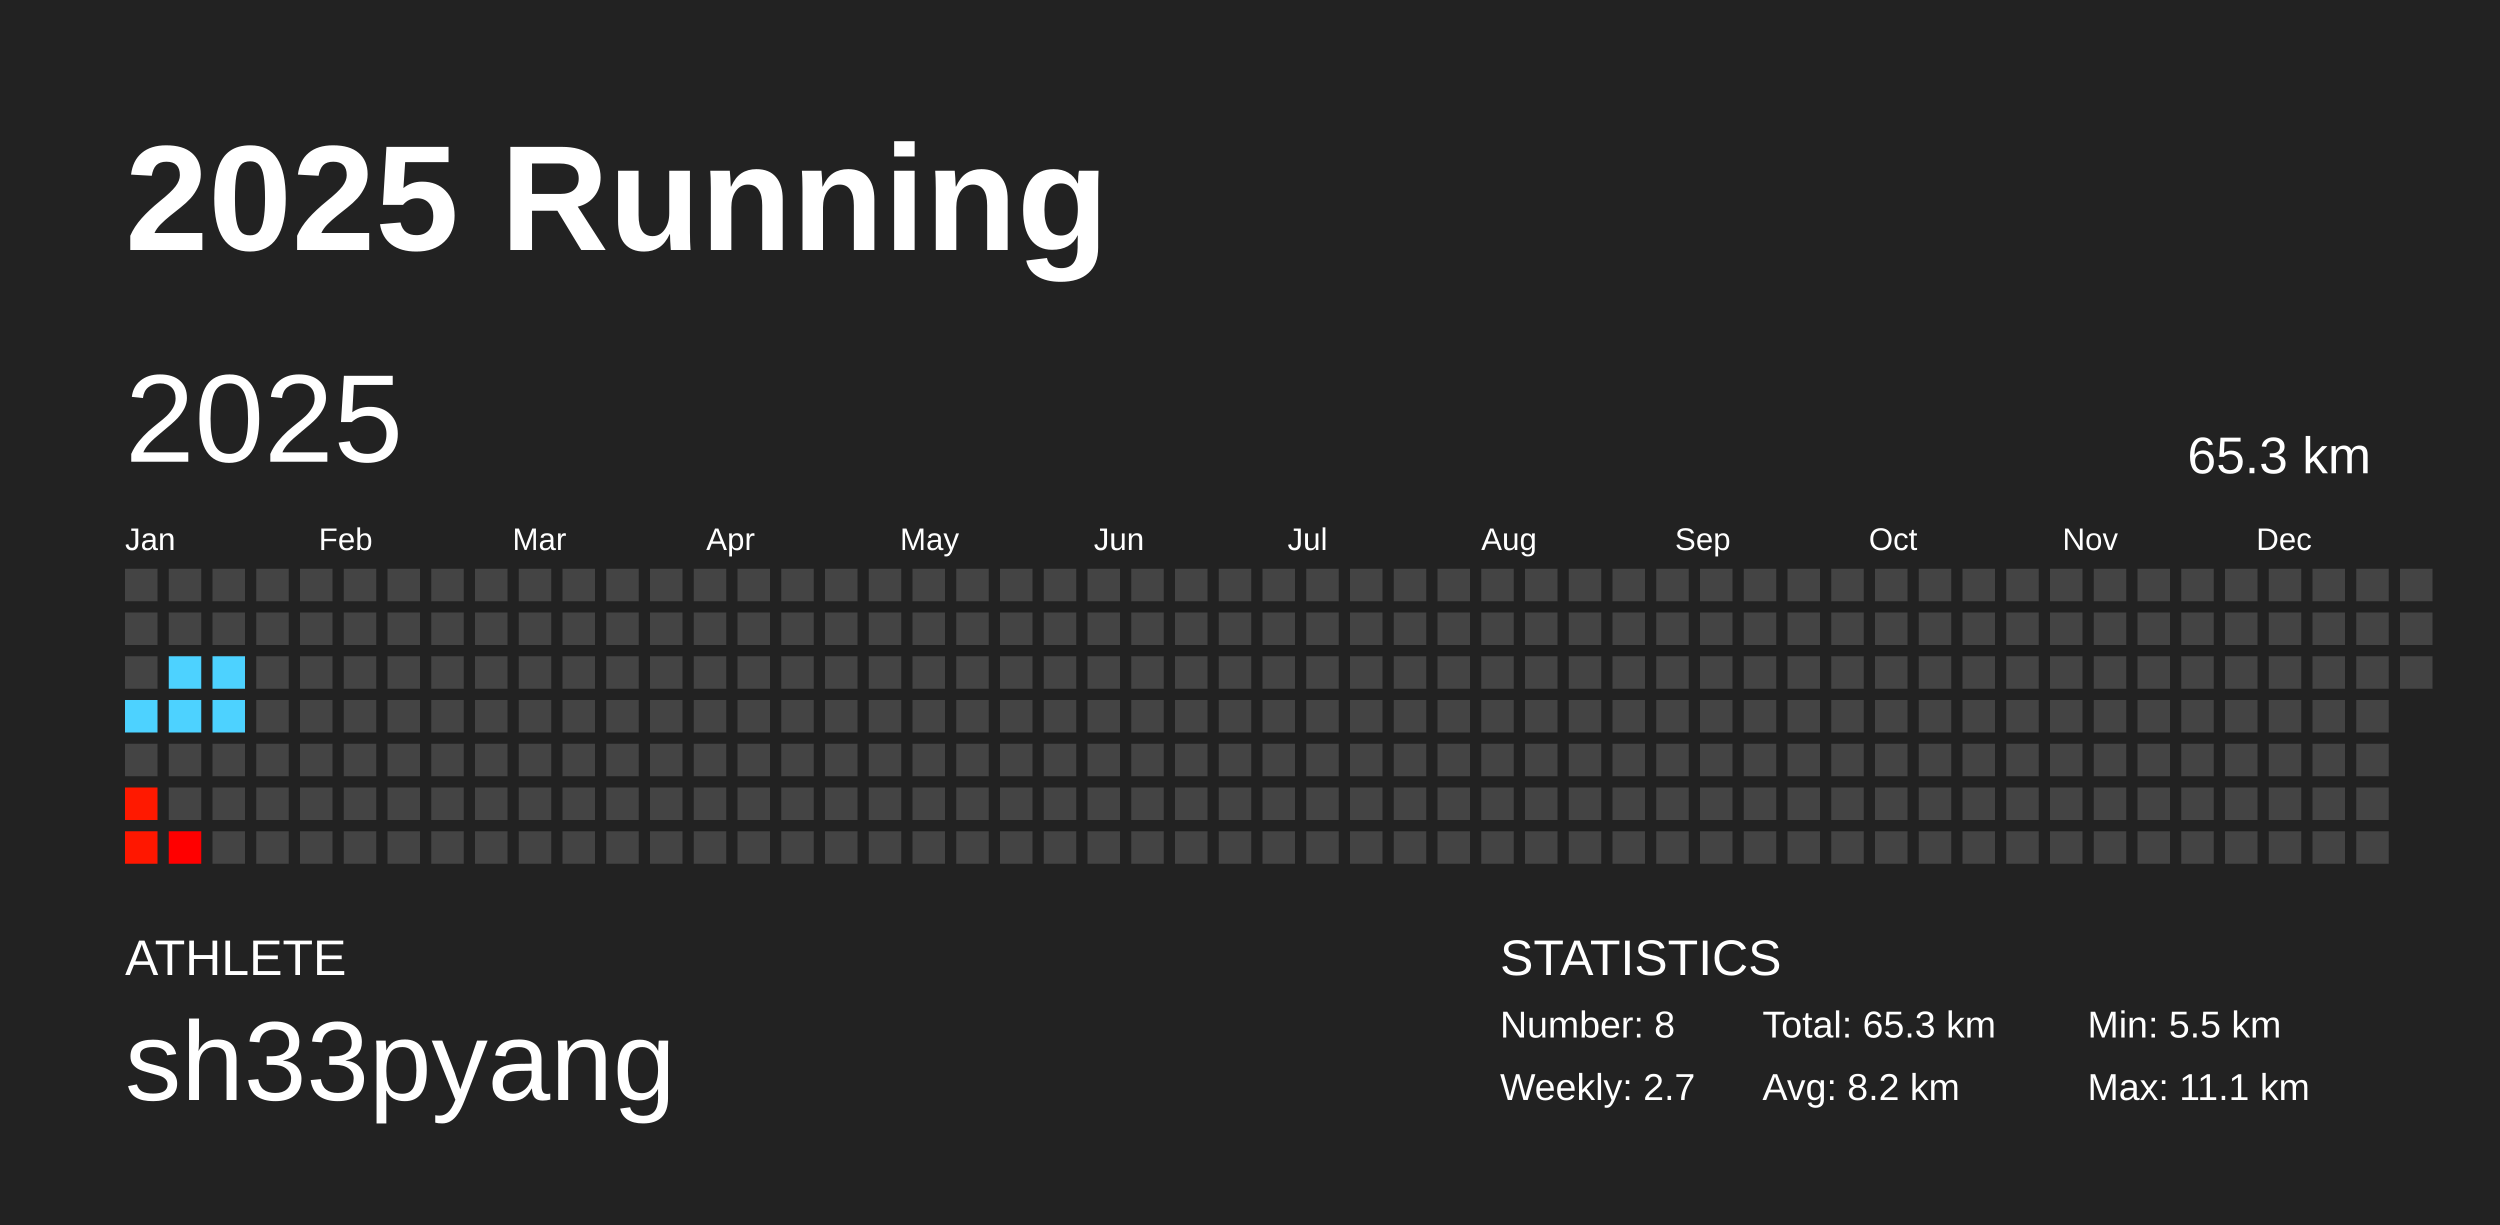
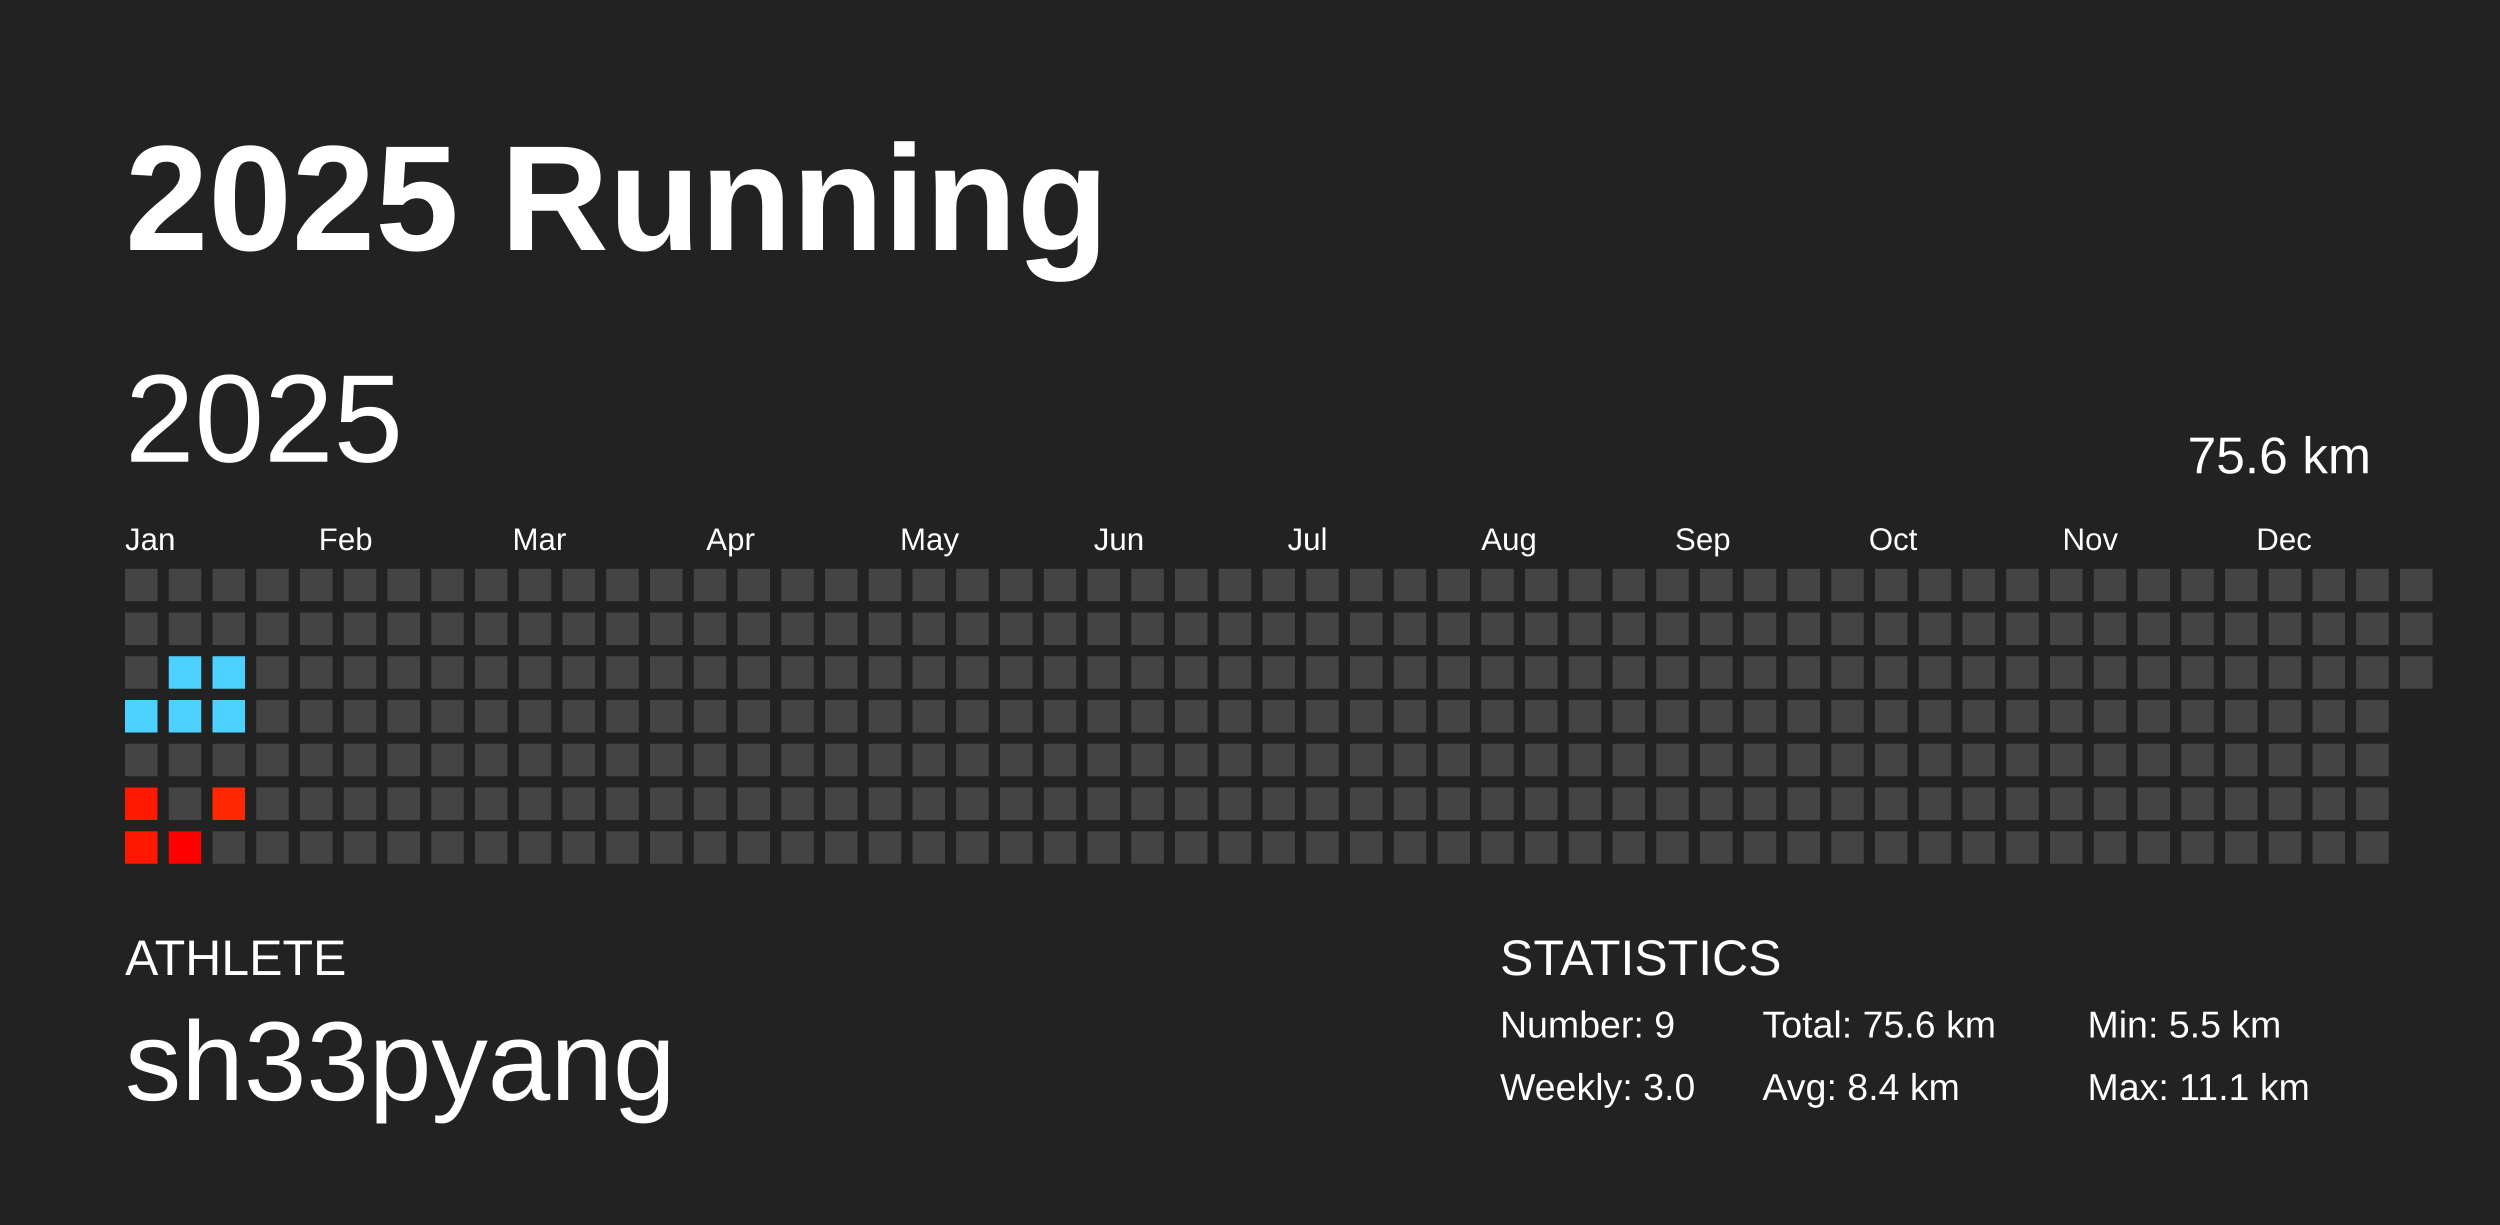
<svg xmlns="http://www.w3.org/2000/svg" baseProfile="full" height="98mm" version="1.1" viewBox="0,0,200,98" width="200mm">
  <defs />
  <rect fill="#222222" height="98" width="200" x="0" y="0" />
  <text fill="#FFFFFF" style="font-size:12px; font-family:Arial; font-weight:bold;" x="10" y="20">2025 Running</text>
  <text fill="#FFFFFF" style="font-size:4px; font-family:Arial" x="10" y="78">ATHLETE</text>
  <text fill="#FFFFFF" style="font-size:9px; font-family:Arial" x="10" y="88">sh33pyang</text>
  <text fill="#FFFFFF" style="font-size:4px; font-family:Arial" x="120" y="78">STATISTICS</text>
-   <text fill="#FFFFFF" style="font-size:3px; font-family:Arial" x="120" y="83">Number: 8</text>
-   <text fill="#FFFFFF" style="font-size:3px; font-family:Arial" x="120" y="88">Weekly: 2.7</text>
-   <text fill="#FFFFFF" style="font-size:3px; font-family:Arial" x="141" y="83">Total: 65.3 km</text>
-   <text fill="#FFFFFF" style="font-size:3px; font-family:Arial" x="141" y="88">Avg: 8.2 km</text>
+   <text fill="#FFFFFF" style="font-size:3px; font-family:Arial" x="120" y="83">Number: 9</text>
+   <text fill="#FFFFFF" style="font-size:3px; font-family:Arial" x="120" y="88">Weekly: 3.0</text>
+   <text fill="#FFFFFF" style="font-size:3px; font-family:Arial" x="141" y="83">Total: 75.6 km</text>
+   <text fill="#FFFFFF" style="font-size:3px; font-family:Arial" x="141" y="88">Avg: 8.4 km</text>
  <text fill="#FFFFFF" style="font-size:3px; font-family:Arial" x="167" y="83">Min: 5.5 km</text>
  <text fill="#FFFFFF" style="font-size:3px; font-family:Arial" x="167" y="88">Max: 11.1 km</text>
  <text dominant-baseline="hanging" fill="#FFFFFF" style="font-size:10.0px; font-family:Arial;" x="10" y="30">2025</text>
-   <text dominant-baseline="hanging" fill="#FFFFFF" style="font-size:4.125px; font-family:Arial;" x="175" y="35">65.3 km</text>
+   <text dominant-baseline="hanging" fill="#FFFFFF" style="font-size:4.125px; font-family:Arial;" x="175" y="35">75.6 km</text>
  <text fill="#FFFFFF" style="font-size:2.5px; font-family:Arial" x="10.0" y="44">Jan</text>
  <text fill="#FFFFFF" style="font-size:2.5px; font-family:Arial" x="25.5" y="44">Feb</text>
  <text fill="#FFFFFF" style="font-size:2.5px; font-family:Arial" x="41.0" y="44">Mar</text>
  <text fill="#FFFFFF" style="font-size:2.5px; font-family:Arial" x="56.5" y="44">Apr</text>
  <text fill="#FFFFFF" style="font-size:2.5px; font-family:Arial" x="72.0" y="44">May</text>
  <text fill="#FFFFFF" style="font-size:2.5px; font-family:Arial" x="87.5" y="44">Jun</text>
  <text fill="#FFFFFF" style="font-size:2.5px; font-family:Arial" x="103.0" y="44">Jul</text>
  <text fill="#FFFFFF" style="font-size:2.5px; font-family:Arial" x="118.5" y="44">Aug</text>
  <text fill="#FFFFFF" style="font-size:2.5px; font-family:Arial" x="134.0" y="44">Sep</text>
  <text fill="#FFFFFF" style="font-size:2.5px; font-family:Arial" x="149.5" y="44">Oct</text>
  <text fill="#FFFFFF" style="font-size:2.5px; font-family:Arial" x="165.0" y="44">Nov</text>
  <text fill="#FFFFFF" style="font-size:2.5px; font-family:Arial" x="180.5" y="44">Dec</text>
  <rect fill="#444444" height="2.6" width="2.6" x="10.0" y="45.5" />
  <rect fill="#444444" height="2.6" width="2.6" x="10.0" y="49.0" />
  <rect fill="#444444" height="2.6" width="2.6" x="10.0" y="52.5" />
  <rect fill="#4dd2ff" height="2.6" width="2.6" x="10.0" y="56.0" />
  <rect fill="#444444" height="2.6" width="2.6" x="10.0" y="59.5" />
  <rect fill="#ff1900" height="2.6" width="2.6" x="10.0" y="63.0" />
  <rect fill="#ff1700" height="2.6" width="2.6" x="10.0" y="66.5" />
  <rect fill="#444444" height="2.6" width="2.6" x="13.5" y="45.5" />
  <rect fill="#444444" height="2.6" width="2.6" x="13.5" y="49.0" />
  <rect fill="#4dd2ff" height="2.6" width="2.6" x="13.5" y="52.5" />
  <rect fill="#4dd2ff" height="2.6" width="2.6" x="13.5" y="56.0" />
  <rect fill="#444444" height="2.6" width="2.6" x="13.5" y="59.5" />
  <rect fill="#444444" height="2.6" width="2.6" x="13.5" y="63.0" />
  <rect fill="#ff0000" height="2.6" width="2.6" x="13.5" y="66.5" />
  <rect fill="#444444" height="2.6" width="2.6" x="17.0" y="45.5" />
  <rect fill="#444444" height="2.6" width="2.6" x="17.0" y="49.0" />
  <rect fill="#4dd2ff" height="2.6" width="2.6" x="17.0" y="52.5" />
  <rect fill="#4dd2ff" height="2.6" width="2.6" x="17.0" y="56.0" />
  <rect fill="#444444" height="2.6" width="2.6" x="17.0" y="59.5" />
-   <rect fill="#444444" height="2.6" width="2.6" x="17.0" y="63.0" />
+   <rect fill="#ff2800" height="2.6" width="2.6" x="17.0" y="63.0" />
  <rect fill="#444444" height="2.6" width="2.6" x="17.0" y="66.5" />
  <rect fill="#444444" height="2.6" width="2.6" x="20.5" y="45.5" />
  <rect fill="#444444" height="2.6" width="2.6" x="20.5" y="49.0" />
  <rect fill="#444444" height="2.6" width="2.6" x="20.5" y="52.5" />
  <rect fill="#444444" height="2.6" width="2.6" x="20.5" y="56.0" />
  <rect fill="#444444" height="2.6" width="2.6" x="20.5" y="59.5" />
  <rect fill="#444444" height="2.6" width="2.6" x="20.5" y="63.0" />
  <rect fill="#444444" height="2.6" width="2.6" x="20.5" y="66.5" />
  <rect fill="#444444" height="2.6" width="2.6" x="24.0" y="45.5" />
  <rect fill="#444444" height="2.6" width="2.6" x="24.0" y="49.0" />
  <rect fill="#444444" height="2.6" width="2.6" x="24.0" y="52.5" />
  <rect fill="#444444" height="2.6" width="2.6" x="24.0" y="56.0" />
  <rect fill="#444444" height="2.6" width="2.6" x="24.0" y="59.5" />
  <rect fill="#444444" height="2.6" width="2.6" x="24.0" y="63.0" />
  <rect fill="#444444" height="2.6" width="2.6" x="24.0" y="66.5" />
  <rect fill="#444444" height="2.6" width="2.6" x="27.5" y="45.5" />
  <rect fill="#444444" height="2.6" width="2.6" x="27.5" y="49.0" />
  <rect fill="#444444" height="2.6" width="2.6" x="27.5" y="52.5" />
  <rect fill="#444444" height="2.6" width="2.6" x="27.5" y="56.0" />
  <rect fill="#444444" height="2.6" width="2.6" x="27.5" y="59.5" />
  <rect fill="#444444" height="2.6" width="2.6" x="27.5" y="63.0" />
  <rect fill="#444444" height="2.6" width="2.6" x="27.5" y="66.5" />
  <rect fill="#444444" height="2.6" width="2.6" x="31.0" y="45.5" />
  <rect fill="#444444" height="2.6" width="2.6" x="31.0" y="49.0" />
  <rect fill="#444444" height="2.6" width="2.6" x="31.0" y="52.5" />
  <rect fill="#444444" height="2.6" width="2.6" x="31.0" y="56.0" />
  <rect fill="#444444" height="2.6" width="2.6" x="31.0" y="59.5" />
  <rect fill="#444444" height="2.6" width="2.6" x="31.0" y="63.0" />
  <rect fill="#444444" height="2.6" width="2.6" x="31.0" y="66.5" />
  <rect fill="#444444" height="2.6" width="2.6" x="34.5" y="45.5" />
  <rect fill="#444444" height="2.6" width="2.6" x="34.5" y="49.0" />
  <rect fill="#444444" height="2.6" width="2.6" x="34.5" y="52.5" />
  <rect fill="#444444" height="2.6" width="2.6" x="34.5" y="56.0" />
  <rect fill="#444444" height="2.6" width="2.6" x="34.5" y="59.5" />
  <rect fill="#444444" height="2.6" width="2.6" x="34.5" y="63.0" />
  <rect fill="#444444" height="2.6" width="2.6" x="34.5" y="66.5" />
  <rect fill="#444444" height="2.6" width="2.6" x="38.0" y="45.5" />
  <rect fill="#444444" height="2.6" width="2.6" x="38.0" y="49.0" />
  <rect fill="#444444" height="2.6" width="2.6" x="38.0" y="52.5" />
  <rect fill="#444444" height="2.6" width="2.6" x="38.0" y="56.0" />
  <rect fill="#444444" height="2.6" width="2.6" x="38.0" y="59.5" />
  <rect fill="#444444" height="2.6" width="2.6" x="38.0" y="63.0" />
  <rect fill="#444444" height="2.6" width="2.6" x="38.0" y="66.5" />
  <rect fill="#444444" height="2.6" width="2.6" x="41.5" y="45.5" />
  <rect fill="#444444" height="2.6" width="2.6" x="41.5" y="49.0" />
  <rect fill="#444444" height="2.6" width="2.6" x="41.5" y="52.5" />
  <rect fill="#444444" height="2.6" width="2.6" x="41.5" y="56.0" />
  <rect fill="#444444" height="2.6" width="2.6" x="41.5" y="59.5" />
  <rect fill="#444444" height="2.6" width="2.6" x="41.5" y="63.0" />
  <rect fill="#444444" height="2.6" width="2.6" x="41.5" y="66.5" />
  <rect fill="#444444" height="2.6" width="2.6" x="45.0" y="45.5" />
  <rect fill="#444444" height="2.6" width="2.6" x="45.0" y="49.0" />
  <rect fill="#444444" height="2.6" width="2.6" x="45.0" y="52.5" />
  <rect fill="#444444" height="2.6" width="2.6" x="45.0" y="56.0" />
  <rect fill="#444444" height="2.6" width="2.6" x="45.0" y="59.5" />
  <rect fill="#444444" height="2.6" width="2.6" x="45.0" y="63.0" />
  <rect fill="#444444" height="2.6" width="2.6" x="45.0" y="66.5" />
  <rect fill="#444444" height="2.6" width="2.6" x="48.5" y="45.5" />
  <rect fill="#444444" height="2.6" width="2.6" x="48.5" y="49.0" />
  <rect fill="#444444" height="2.6" width="2.6" x="48.5" y="52.5" />
  <rect fill="#444444" height="2.6" width="2.6" x="48.5" y="56.0" />
  <rect fill="#444444" height="2.6" width="2.6" x="48.5" y="59.5" />
  <rect fill="#444444" height="2.6" width="2.6" x="48.5" y="63.0" />
  <rect fill="#444444" height="2.6" width="2.6" x="48.5" y="66.5" />
  <rect fill="#444444" height="2.6" width="2.6" x="52.0" y="45.5" />
  <rect fill="#444444" height="2.6" width="2.6" x="52.0" y="49.0" />
  <rect fill="#444444" height="2.6" width="2.6" x="52.0" y="52.5" />
  <rect fill="#444444" height="2.6" width="2.6" x="52.0" y="56.0" />
  <rect fill="#444444" height="2.6" width="2.6" x="52.0" y="59.5" />
  <rect fill="#444444" height="2.6" width="2.6" x="52.0" y="63.0" />
  <rect fill="#444444" height="2.6" width="2.6" x="52.0" y="66.5" />
  <rect fill="#444444" height="2.6" width="2.6" x="55.5" y="45.5" />
  <rect fill="#444444" height="2.6" width="2.6" x="55.5" y="49.0" />
  <rect fill="#444444" height="2.6" width="2.6" x="55.5" y="52.5" />
  <rect fill="#444444" height="2.6" width="2.6" x="55.5" y="56.0" />
  <rect fill="#444444" height="2.6" width="2.6" x="55.5" y="59.5" />
  <rect fill="#444444" height="2.6" width="2.6" x="55.5" y="63.0" />
  <rect fill="#444444" height="2.6" width="2.6" x="55.5" y="66.5" />
  <rect fill="#444444" height="2.6" width="2.6" x="59.0" y="45.5" />
  <rect fill="#444444" height="2.6" width="2.6" x="59.0" y="49.0" />
  <rect fill="#444444" height="2.6" width="2.6" x="59.0" y="52.5" />
  <rect fill="#444444" height="2.6" width="2.6" x="59.0" y="56.0" />
  <rect fill="#444444" height="2.6" width="2.6" x="59.0" y="59.5" />
  <rect fill="#444444" height="2.6" width="2.6" x="59.0" y="63.0" />
  <rect fill="#444444" height="2.6" width="2.6" x="59.0" y="66.5" />
  <rect fill="#444444" height="2.6" width="2.6" x="62.5" y="45.5" />
  <rect fill="#444444" height="2.6" width="2.6" x="62.5" y="49.0" />
  <rect fill="#444444" height="2.6" width="2.6" x="62.5" y="52.5" />
  <rect fill="#444444" height="2.6" width="2.6" x="62.5" y="56.0" />
  <rect fill="#444444" height="2.6" width="2.6" x="62.5" y="59.5" />
  <rect fill="#444444" height="2.6" width="2.6" x="62.5" y="63.0" />
  <rect fill="#444444" height="2.6" width="2.6" x="62.5" y="66.5" />
  <rect fill="#444444" height="2.6" width="2.6" x="66.0" y="45.5" />
  <rect fill="#444444" height="2.6" width="2.6" x="66.0" y="49.0" />
  <rect fill="#444444" height="2.6" width="2.6" x="66.0" y="52.5" />
  <rect fill="#444444" height="2.6" width="2.6" x="66.0" y="56.0" />
  <rect fill="#444444" height="2.6" width="2.6" x="66.0" y="59.5" />
  <rect fill="#444444" height="2.6" width="2.6" x="66.0" y="63.0" />
  <rect fill="#444444" height="2.6" width="2.6" x="66.0" y="66.5" />
  <rect fill="#444444" height="2.6" width="2.6" x="69.5" y="45.5" />
  <rect fill="#444444" height="2.6" width="2.6" x="69.5" y="49.0" />
  <rect fill="#444444" height="2.6" width="2.6" x="69.5" y="52.5" />
  <rect fill="#444444" height="2.6" width="2.6" x="69.5" y="56.0" />
  <rect fill="#444444" height="2.6" width="2.6" x="69.5" y="59.5" />
  <rect fill="#444444" height="2.6" width="2.6" x="69.5" y="63.0" />
  <rect fill="#444444" height="2.6" width="2.6" x="69.5" y="66.5" />
  <rect fill="#444444" height="2.6" width="2.6" x="73.0" y="45.5" />
  <rect fill="#444444" height="2.6" width="2.6" x="73.0" y="49.0" />
  <rect fill="#444444" height="2.6" width="2.6" x="73.0" y="52.5" />
  <rect fill="#444444" height="2.6" width="2.6" x="73.0" y="56.0" />
  <rect fill="#444444" height="2.6" width="2.6" x="73.0" y="59.5" />
  <rect fill="#444444" height="2.6" width="2.6" x="73.0" y="63.0" />
  <rect fill="#444444" height="2.6" width="2.6" x="73.0" y="66.5" />
  <rect fill="#444444" height="2.6" width="2.6" x="76.5" y="45.5" />
  <rect fill="#444444" height="2.6" width="2.6" x="76.5" y="49.0" />
  <rect fill="#444444" height="2.6" width="2.6" x="76.5" y="52.5" />
  <rect fill="#444444" height="2.6" width="2.6" x="76.5" y="56.0" />
  <rect fill="#444444" height="2.6" width="2.6" x="76.5" y="59.5" />
  <rect fill="#444444" height="2.6" width="2.6" x="76.5" y="63.0" />
  <rect fill="#444444" height="2.6" width="2.6" x="76.5" y="66.5" />
  <rect fill="#444444" height="2.6" width="2.6" x="80.0" y="45.5" />
  <rect fill="#444444" height="2.6" width="2.6" x="80.0" y="49.0" />
  <rect fill="#444444" height="2.6" width="2.6" x="80.0" y="52.5" />
  <rect fill="#444444" height="2.6" width="2.6" x="80.0" y="56.0" />
  <rect fill="#444444" height="2.6" width="2.6" x="80.0" y="59.5" />
  <rect fill="#444444" height="2.6" width="2.6" x="80.0" y="63.0" />
  <rect fill="#444444" height="2.6" width="2.6" x="80.0" y="66.5" />
  <rect fill="#444444" height="2.6" width="2.6" x="83.5" y="45.5" />
  <rect fill="#444444" height="2.6" width="2.6" x="83.5" y="49.0" />
  <rect fill="#444444" height="2.6" width="2.6" x="83.5" y="52.5" />
  <rect fill="#444444" height="2.6" width="2.6" x="83.5" y="56.0" />
  <rect fill="#444444" height="2.6" width="2.6" x="83.5" y="59.5" />
  <rect fill="#444444" height="2.6" width="2.6" x="83.5" y="63.0" />
  <rect fill="#444444" height="2.6" width="2.6" x="83.5" y="66.5" />
  <rect fill="#444444" height="2.6" width="2.6" x="87.0" y="45.5" />
  <rect fill="#444444" height="2.6" width="2.6" x="87.0" y="49.0" />
  <rect fill="#444444" height="2.6" width="2.6" x="87.0" y="52.5" />
  <rect fill="#444444" height="2.6" width="2.6" x="87.0" y="56.0" />
  <rect fill="#444444" height="2.6" width="2.6" x="87.0" y="59.5" />
  <rect fill="#444444" height="2.6" width="2.6" x="87.0" y="63.0" />
  <rect fill="#444444" height="2.6" width="2.6" x="87.0" y="66.5" />
  <rect fill="#444444" height="2.6" width="2.6" x="90.5" y="45.5" />
  <rect fill="#444444" height="2.6" width="2.6" x="90.5" y="49.0" />
  <rect fill="#444444" height="2.6" width="2.6" x="90.5" y="52.5" />
  <rect fill="#444444" height="2.6" width="2.6" x="90.5" y="56.0" />
  <rect fill="#444444" height="2.6" width="2.6" x="90.5" y="59.5" />
  <rect fill="#444444" height="2.6" width="2.6" x="90.5" y="63.0" />
  <rect fill="#444444" height="2.6" width="2.6" x="90.5" y="66.5" />
  <rect fill="#444444" height="2.6" width="2.6" x="94.0" y="45.5" />
  <rect fill="#444444" height="2.6" width="2.6" x="94.0" y="49.0" />
  <rect fill="#444444" height="2.6" width="2.6" x="94.0" y="52.5" />
  <rect fill="#444444" height="2.6" width="2.6" x="94.0" y="56.0" />
  <rect fill="#444444" height="2.6" width="2.6" x="94.0" y="59.5" />
  <rect fill="#444444" height="2.6" width="2.6" x="94.0" y="63.0" />
  <rect fill="#444444" height="2.6" width="2.6" x="94.0" y="66.5" />
  <rect fill="#444444" height="2.6" width="2.6" x="97.5" y="45.5" />
  <rect fill="#444444" height="2.6" width="2.6" x="97.5" y="49.0" />
  <rect fill="#444444" height="2.6" width="2.6" x="97.5" y="52.5" />
  <rect fill="#444444" height="2.6" width="2.6" x="97.5" y="56.0" />
  <rect fill="#444444" height="2.6" width="2.6" x="97.5" y="59.5" />
  <rect fill="#444444" height="2.6" width="2.6" x="97.5" y="63.0" />
  <rect fill="#444444" height="2.6" width="2.6" x="97.5" y="66.5" />
  <rect fill="#444444" height="2.6" width="2.6" x="101.0" y="45.5" />
  <rect fill="#444444" height="2.6" width="2.6" x="101.0" y="49.0" />
  <rect fill="#444444" height="2.6" width="2.6" x="101.0" y="52.5" />
  <rect fill="#444444" height="2.6" width="2.6" x="101.0" y="56.0" />
  <rect fill="#444444" height="2.6" width="2.6" x="101.0" y="59.5" />
  <rect fill="#444444" height="2.6" width="2.6" x="101.0" y="63.0" />
  <rect fill="#444444" height="2.6" width="2.6" x="101.0" y="66.5" />
  <rect fill="#444444" height="2.6" width="2.6" x="104.5" y="45.5" />
  <rect fill="#444444" height="2.6" width="2.6" x="104.5" y="49.0" />
  <rect fill="#444444" height="2.6" width="2.6" x="104.5" y="52.5" />
  <rect fill="#444444" height="2.6" width="2.6" x="104.5" y="56.0" />
  <rect fill="#444444" height="2.6" width="2.6" x="104.5" y="59.5" />
  <rect fill="#444444" height="2.6" width="2.6" x="104.5" y="63.0" />
  <rect fill="#444444" height="2.6" width="2.6" x="104.5" y="66.5" />
  <rect fill="#444444" height="2.6" width="2.6" x="108.0" y="45.5" />
  <rect fill="#444444" height="2.6" width="2.6" x="108.0" y="49.0" />
  <rect fill="#444444" height="2.6" width="2.6" x="108.0" y="52.5" />
  <rect fill="#444444" height="2.6" width="2.6" x="108.0" y="56.0" />
  <rect fill="#444444" height="2.6" width="2.6" x="108.0" y="59.5" />
  <rect fill="#444444" height="2.6" width="2.6" x="108.0" y="63.0" />
  <rect fill="#444444" height="2.6" width="2.6" x="108.0" y="66.5" />
  <rect fill="#444444" height="2.6" width="2.6" x="111.5" y="45.5" />
  <rect fill="#444444" height="2.6" width="2.6" x="111.5" y="49.0" />
  <rect fill="#444444" height="2.6" width="2.6" x="111.5" y="52.5" />
  <rect fill="#444444" height="2.6" width="2.6" x="111.5" y="56.0" />
  <rect fill="#444444" height="2.6" width="2.6" x="111.5" y="59.5" />
  <rect fill="#444444" height="2.6" width="2.6" x="111.5" y="63.0" />
  <rect fill="#444444" height="2.6" width="2.6" x="111.5" y="66.5" />
  <rect fill="#444444" height="2.6" width="2.6" x="115.0" y="45.5" />
  <rect fill="#444444" height="2.6" width="2.6" x="115.0" y="49.0" />
  <rect fill="#444444" height="2.6" width="2.6" x="115.0" y="52.5" />
  <rect fill="#444444" height="2.6" width="2.6" x="115.0" y="56.0" />
  <rect fill="#444444" height="2.6" width="2.6" x="115.0" y="59.5" />
  <rect fill="#444444" height="2.6" width="2.6" x="115.0" y="63.0" />
  <rect fill="#444444" height="2.6" width="2.6" x="115.0" y="66.5" />
  <rect fill="#444444" height="2.6" width="2.6" x="118.5" y="45.5" />
  <rect fill="#444444" height="2.6" width="2.6" x="118.5" y="49.0" />
  <rect fill="#444444" height="2.6" width="2.6" x="118.5" y="52.5" />
  <rect fill="#444444" height="2.6" width="2.6" x="118.5" y="56.0" />
  <rect fill="#444444" height="2.6" width="2.6" x="118.5" y="59.5" />
  <rect fill="#444444" height="2.6" width="2.6" x="118.5" y="63.0" />
  <rect fill="#444444" height="2.6" width="2.6" x="118.5" y="66.5" />
  <rect fill="#444444" height="2.6" width="2.6" x="122.0" y="45.5" />
  <rect fill="#444444" height="2.6" width="2.6" x="122.0" y="49.0" />
  <rect fill="#444444" height="2.6" width="2.6" x="122.0" y="52.5" />
  <rect fill="#444444" height="2.6" width="2.6" x="122.0" y="56.0" />
  <rect fill="#444444" height="2.6" width="2.6" x="122.0" y="59.5" />
  <rect fill="#444444" height="2.6" width="2.6" x="122.0" y="63.0" />
  <rect fill="#444444" height="2.6" width="2.6" x="122.0" y="66.5" />
  <rect fill="#444444" height="2.6" width="2.6" x="125.5" y="45.5" />
  <rect fill="#444444" height="2.6" width="2.6" x="125.5" y="49.0" />
  <rect fill="#444444" height="2.6" width="2.6" x="125.5" y="52.5" />
  <rect fill="#444444" height="2.6" width="2.6" x="125.5" y="56.0" />
  <rect fill="#444444" height="2.6" width="2.6" x="125.5" y="59.5" />
  <rect fill="#444444" height="2.6" width="2.6" x="125.5" y="63.0" />
  <rect fill="#444444" height="2.6" width="2.6" x="125.5" y="66.5" />
  <rect fill="#444444" height="2.6" width="2.6" x="129.0" y="45.5" />
  <rect fill="#444444" height="2.6" width="2.6" x="129.0" y="49.0" />
  <rect fill="#444444" height="2.6" width="2.6" x="129.0" y="52.5" />
  <rect fill="#444444" height="2.6" width="2.6" x="129.0" y="56.0" />
  <rect fill="#444444" height="2.6" width="2.6" x="129.0" y="59.5" />
  <rect fill="#444444" height="2.6" width="2.6" x="129.0" y="63.0" />
  <rect fill="#444444" height="2.6" width="2.6" x="129.0" y="66.5" />
  <rect fill="#444444" height="2.6" width="2.6" x="132.5" y="45.5" />
  <rect fill="#444444" height="2.6" width="2.6" x="132.5" y="49.0" />
  <rect fill="#444444" height="2.6" width="2.6" x="132.5" y="52.5" />
  <rect fill="#444444" height="2.6" width="2.6" x="132.5" y="56.0" />
  <rect fill="#444444" height="2.6" width="2.6" x="132.5" y="59.5" />
  <rect fill="#444444" height="2.6" width="2.6" x="132.5" y="63.0" />
  <rect fill="#444444" height="2.6" width="2.6" x="132.5" y="66.5" />
  <rect fill="#444444" height="2.6" width="2.6" x="136.0" y="45.5" />
  <rect fill="#444444" height="2.6" width="2.6" x="136.0" y="49.0" />
  <rect fill="#444444" height="2.6" width="2.6" x="136.0" y="52.5" />
  <rect fill="#444444" height="2.6" width="2.6" x="136.0" y="56.0" />
  <rect fill="#444444" height="2.6" width="2.6" x="136.0" y="59.5" />
  <rect fill="#444444" height="2.6" width="2.6" x="136.0" y="63.0" />
  <rect fill="#444444" height="2.6" width="2.6" x="136.0" y="66.5" />
  <rect fill="#444444" height="2.6" width="2.6" x="139.5" y="45.5" />
  <rect fill="#444444" height="2.6" width="2.6" x="139.5" y="49.0" />
  <rect fill="#444444" height="2.6" width="2.6" x="139.5" y="52.5" />
  <rect fill="#444444" height="2.6" width="2.6" x="139.5" y="56.0" />
  <rect fill="#444444" height="2.6" width="2.6" x="139.5" y="59.5" />
  <rect fill="#444444" height="2.6" width="2.6" x="139.5" y="63.0" />
  <rect fill="#444444" height="2.6" width="2.6" x="139.5" y="66.5" />
  <rect fill="#444444" height="2.6" width="2.6" x="143.0" y="45.5" />
  <rect fill="#444444" height="2.6" width="2.6" x="143.0" y="49.0" />
  <rect fill="#444444" height="2.6" width="2.6" x="143.0" y="52.5" />
  <rect fill="#444444" height="2.6" width="2.6" x="143.0" y="56.0" />
  <rect fill="#444444" height="2.6" width="2.6" x="143.0" y="59.5" />
  <rect fill="#444444" height="2.6" width="2.6" x="143.0" y="63.0" />
  <rect fill="#444444" height="2.6" width="2.6" x="143.0" y="66.5" />
  <rect fill="#444444" height="2.6" width="2.6" x="146.5" y="45.5" />
  <rect fill="#444444" height="2.6" width="2.6" x="146.5" y="49.0" />
  <rect fill="#444444" height="2.6" width="2.6" x="146.5" y="52.5" />
  <rect fill="#444444" height="2.6" width="2.6" x="146.5" y="56.0" />
  <rect fill="#444444" height="2.6" width="2.6" x="146.5" y="59.5" />
  <rect fill="#444444" height="2.6" width="2.6" x="146.5" y="63.0" />
  <rect fill="#444444" height="2.6" width="2.6" x="146.5" y="66.5" />
  <rect fill="#444444" height="2.6" width="2.6" x="150.0" y="45.5" />
  <rect fill="#444444" height="2.6" width="2.6" x="150.0" y="49.0" />
  <rect fill="#444444" height="2.6" width="2.6" x="150.0" y="52.5" />
  <rect fill="#444444" height="2.6" width="2.6" x="150.0" y="56.0" />
  <rect fill="#444444" height="2.6" width="2.6" x="150.0" y="59.5" />
  <rect fill="#444444" height="2.6" width="2.6" x="150.0" y="63.0" />
  <rect fill="#444444" height="2.6" width="2.6" x="150.0" y="66.5" />
  <rect fill="#444444" height="2.6" width="2.6" x="153.5" y="45.5" />
  <rect fill="#444444" height="2.6" width="2.6" x="153.5" y="49.0" />
  <rect fill="#444444" height="2.6" width="2.6" x="153.5" y="52.5" />
  <rect fill="#444444" height="2.6" width="2.6" x="153.5" y="56.0" />
  <rect fill="#444444" height="2.6" width="2.6" x="153.5" y="59.5" />
  <rect fill="#444444" height="2.6" width="2.6" x="153.5" y="63.0" />
  <rect fill="#444444" height="2.6" width="2.6" x="153.5" y="66.5" />
  <rect fill="#444444" height="2.6" width="2.6" x="157.0" y="45.5" />
  <rect fill="#444444" height="2.6" width="2.6" x="157.0" y="49.0" />
  <rect fill="#444444" height="2.6" width="2.6" x="157.0" y="52.5" />
  <rect fill="#444444" height="2.6" width="2.6" x="157.0" y="56.0" />
  <rect fill="#444444" height="2.6" width="2.6" x="157.0" y="59.5" />
  <rect fill="#444444" height="2.6" width="2.6" x="157.0" y="63.0" />
  <rect fill="#444444" height="2.6" width="2.6" x="157.0" y="66.5" />
  <rect fill="#444444" height="2.6" width="2.6" x="160.5" y="45.5" />
  <rect fill="#444444" height="2.6" width="2.6" x="160.5" y="49.0" />
  <rect fill="#444444" height="2.6" width="2.6" x="160.5" y="52.5" />
  <rect fill="#444444" height="2.6" width="2.6" x="160.5" y="56.0" />
  <rect fill="#444444" height="2.6" width="2.6" x="160.5" y="59.5" />
  <rect fill="#444444" height="2.6" width="2.6" x="160.5" y="63.0" />
  <rect fill="#444444" height="2.6" width="2.6" x="160.5" y="66.5" />
  <rect fill="#444444" height="2.6" width="2.6" x="164.0" y="45.5" />
  <rect fill="#444444" height="2.6" width="2.6" x="164.0" y="49.0" />
  <rect fill="#444444" height="2.6" width="2.6" x="164.0" y="52.5" />
  <rect fill="#444444" height="2.6" width="2.6" x="164.0" y="56.0" />
  <rect fill="#444444" height="2.6" width="2.6" x="164.0" y="59.5" />
  <rect fill="#444444" height="2.6" width="2.6" x="164.0" y="63.0" />
  <rect fill="#444444" height="2.6" width="2.6" x="164.0" y="66.5" />
  <rect fill="#444444" height="2.6" width="2.6" x="167.5" y="45.5" />
  <rect fill="#444444" height="2.6" width="2.6" x="167.5" y="49.0" />
  <rect fill="#444444" height="2.6" width="2.6" x="167.5" y="52.5" />
  <rect fill="#444444" height="2.6" width="2.6" x="167.5" y="56.0" />
  <rect fill="#444444" height="2.6" width="2.6" x="167.5" y="59.5" />
  <rect fill="#444444" height="2.6" width="2.6" x="167.5" y="63.0" />
  <rect fill="#444444" height="2.6" width="2.6" x="167.5" y="66.5" />
  <rect fill="#444444" height="2.6" width="2.6" x="171.0" y="45.5" />
  <rect fill="#444444" height="2.6" width="2.6" x="171.0" y="49.0" />
  <rect fill="#444444" height="2.6" width="2.6" x="171.0" y="52.5" />
  <rect fill="#444444" height="2.6" width="2.6" x="171.0" y="56.0" />
  <rect fill="#444444" height="2.6" width="2.6" x="171.0" y="59.5" />
  <rect fill="#444444" height="2.6" width="2.6" x="171.0" y="63.0" />
  <rect fill="#444444" height="2.6" width="2.6" x="171.0" y="66.5" />
  <rect fill="#444444" height="2.6" width="2.6" x="174.5" y="45.5" />
  <rect fill="#444444" height="2.6" width="2.6" x="174.5" y="49.0" />
  <rect fill="#444444" height="2.6" width="2.6" x="174.5" y="52.5" />
  <rect fill="#444444" height="2.6" width="2.6" x="174.5" y="56.0" />
  <rect fill="#444444" height="2.6" width="2.6" x="174.5" y="59.5" />
  <rect fill="#444444" height="2.6" width="2.6" x="174.5" y="63.0" />
  <rect fill="#444444" height="2.6" width="2.6" x="174.5" y="66.5" />
  <rect fill="#444444" height="2.6" width="2.6" x="178.0" y="45.5" />
  <rect fill="#444444" height="2.6" width="2.6" x="178.0" y="49.0" />
  <rect fill="#444444" height="2.6" width="2.6" x="178.0" y="52.5" />
  <rect fill="#444444" height="2.6" width="2.6" x="178.0" y="56.0" />
  <rect fill="#444444" height="2.6" width="2.6" x="178.0" y="59.5" />
  <rect fill="#444444" height="2.6" width="2.6" x="178.0" y="63.0" />
  <rect fill="#444444" height="2.6" width="2.6" x="178.0" y="66.5" />
  <rect fill="#444444" height="2.6" width="2.6" x="181.5" y="45.5" />
  <rect fill="#444444" height="2.6" width="2.6" x="181.5" y="49.0" />
  <rect fill="#444444" height="2.6" width="2.6" x="181.5" y="52.5" />
  <rect fill="#444444" height="2.6" width="2.6" x="181.5" y="56.0" />
  <rect fill="#444444" height="2.6" width="2.6" x="181.5" y="59.5" />
  <rect fill="#444444" height="2.6" width="2.6" x="181.5" y="63.0" />
  <rect fill="#444444" height="2.6" width="2.6" x="181.5" y="66.5" />
  <rect fill="#444444" height="2.6" width="2.6" x="185.0" y="45.5" />
  <rect fill="#444444" height="2.6" width="2.6" x="185.0" y="49.0" />
  <rect fill="#444444" height="2.6" width="2.6" x="185.0" y="52.5" />
  <rect fill="#444444" height="2.6" width="2.6" x="185.0" y="56.0" />
  <rect fill="#444444" height="2.6" width="2.6" x="185.0" y="59.5" />
  <rect fill="#444444" height="2.6" width="2.6" x="185.0" y="63.0" />
  <rect fill="#444444" height="2.6" width="2.6" x="185.0" y="66.5" />
  <rect fill="#444444" height="2.6" width="2.6" x="188.5" y="45.5" />
  <rect fill="#444444" height="2.6" width="2.6" x="188.5" y="49.0" />
  <rect fill="#444444" height="2.6" width="2.6" x="188.5" y="52.5" />
  <rect fill="#444444" height="2.6" width="2.6" x="188.5" y="56.0" />
  <rect fill="#444444" height="2.6" width="2.6" x="188.5" y="59.5" />
  <rect fill="#444444" height="2.6" width="2.6" x="188.5" y="63.0" />
  <rect fill="#444444" height="2.6" width="2.6" x="188.5" y="66.5" />
  <rect fill="#444444" height="2.6" width="2.6" x="192.0" y="45.5" />
  <rect fill="#444444" height="2.6" width="2.6" x="192.0" y="49.0" />
  <rect fill="#444444" height="2.6" width="2.6" x="192.0" y="52.5" />
</svg>
